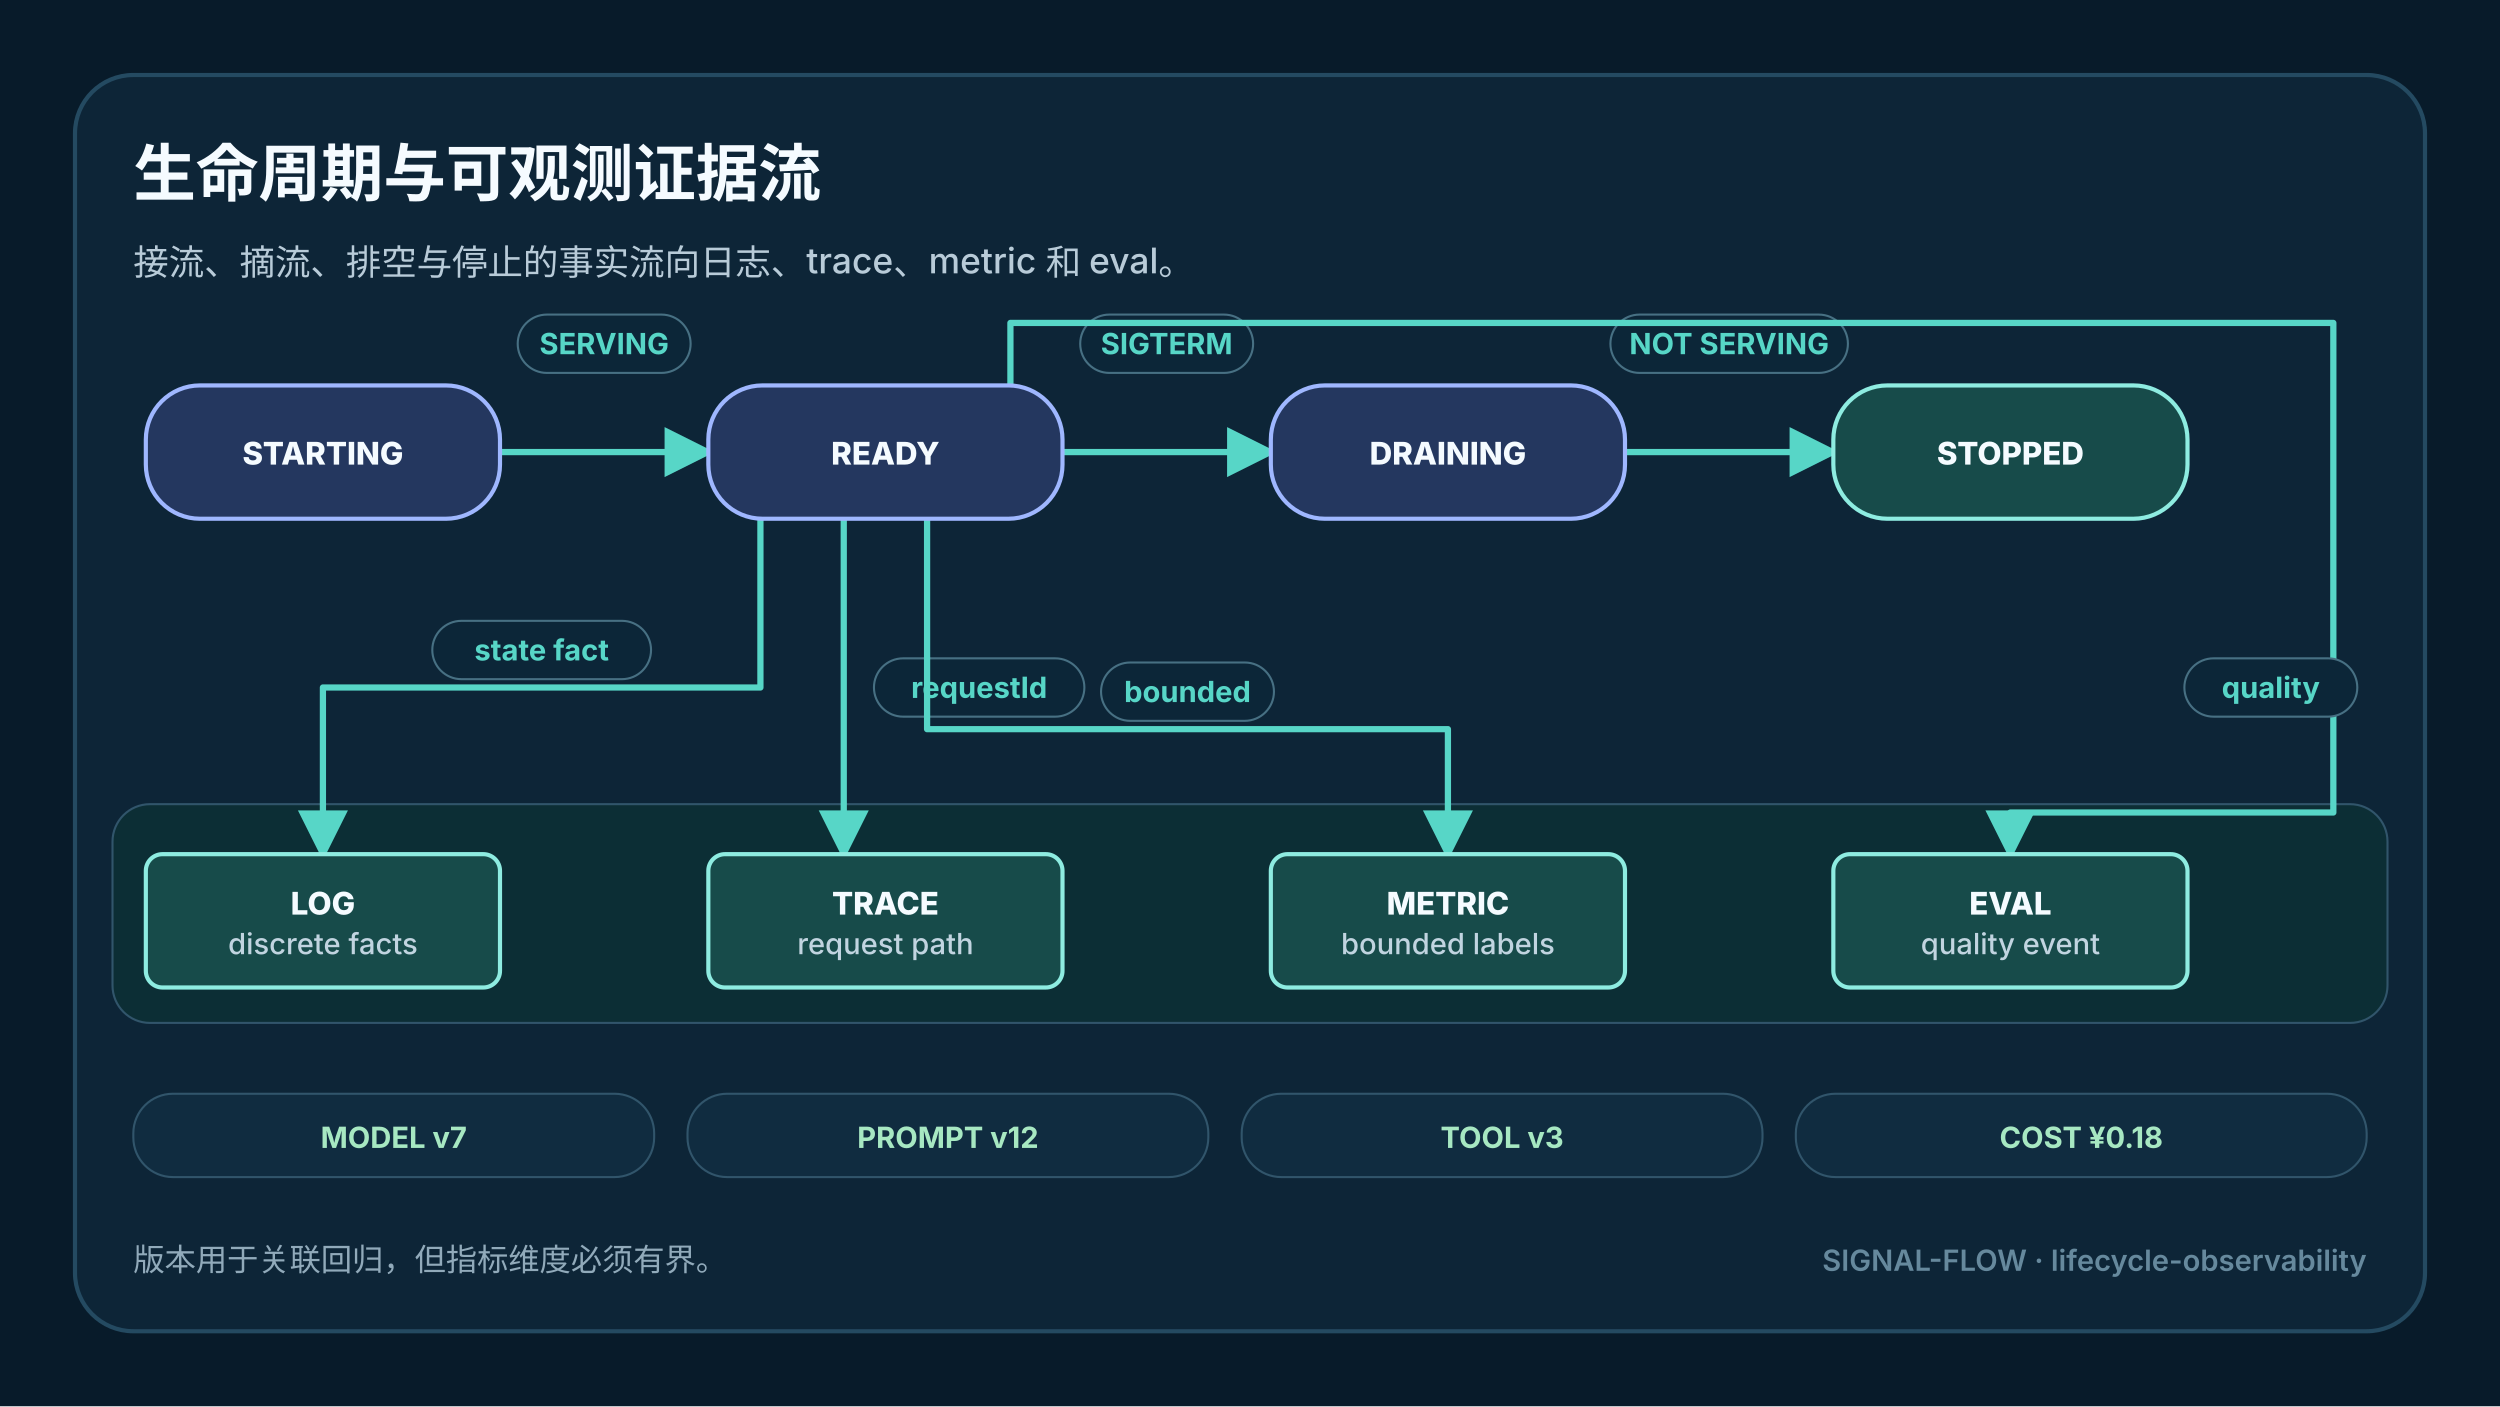
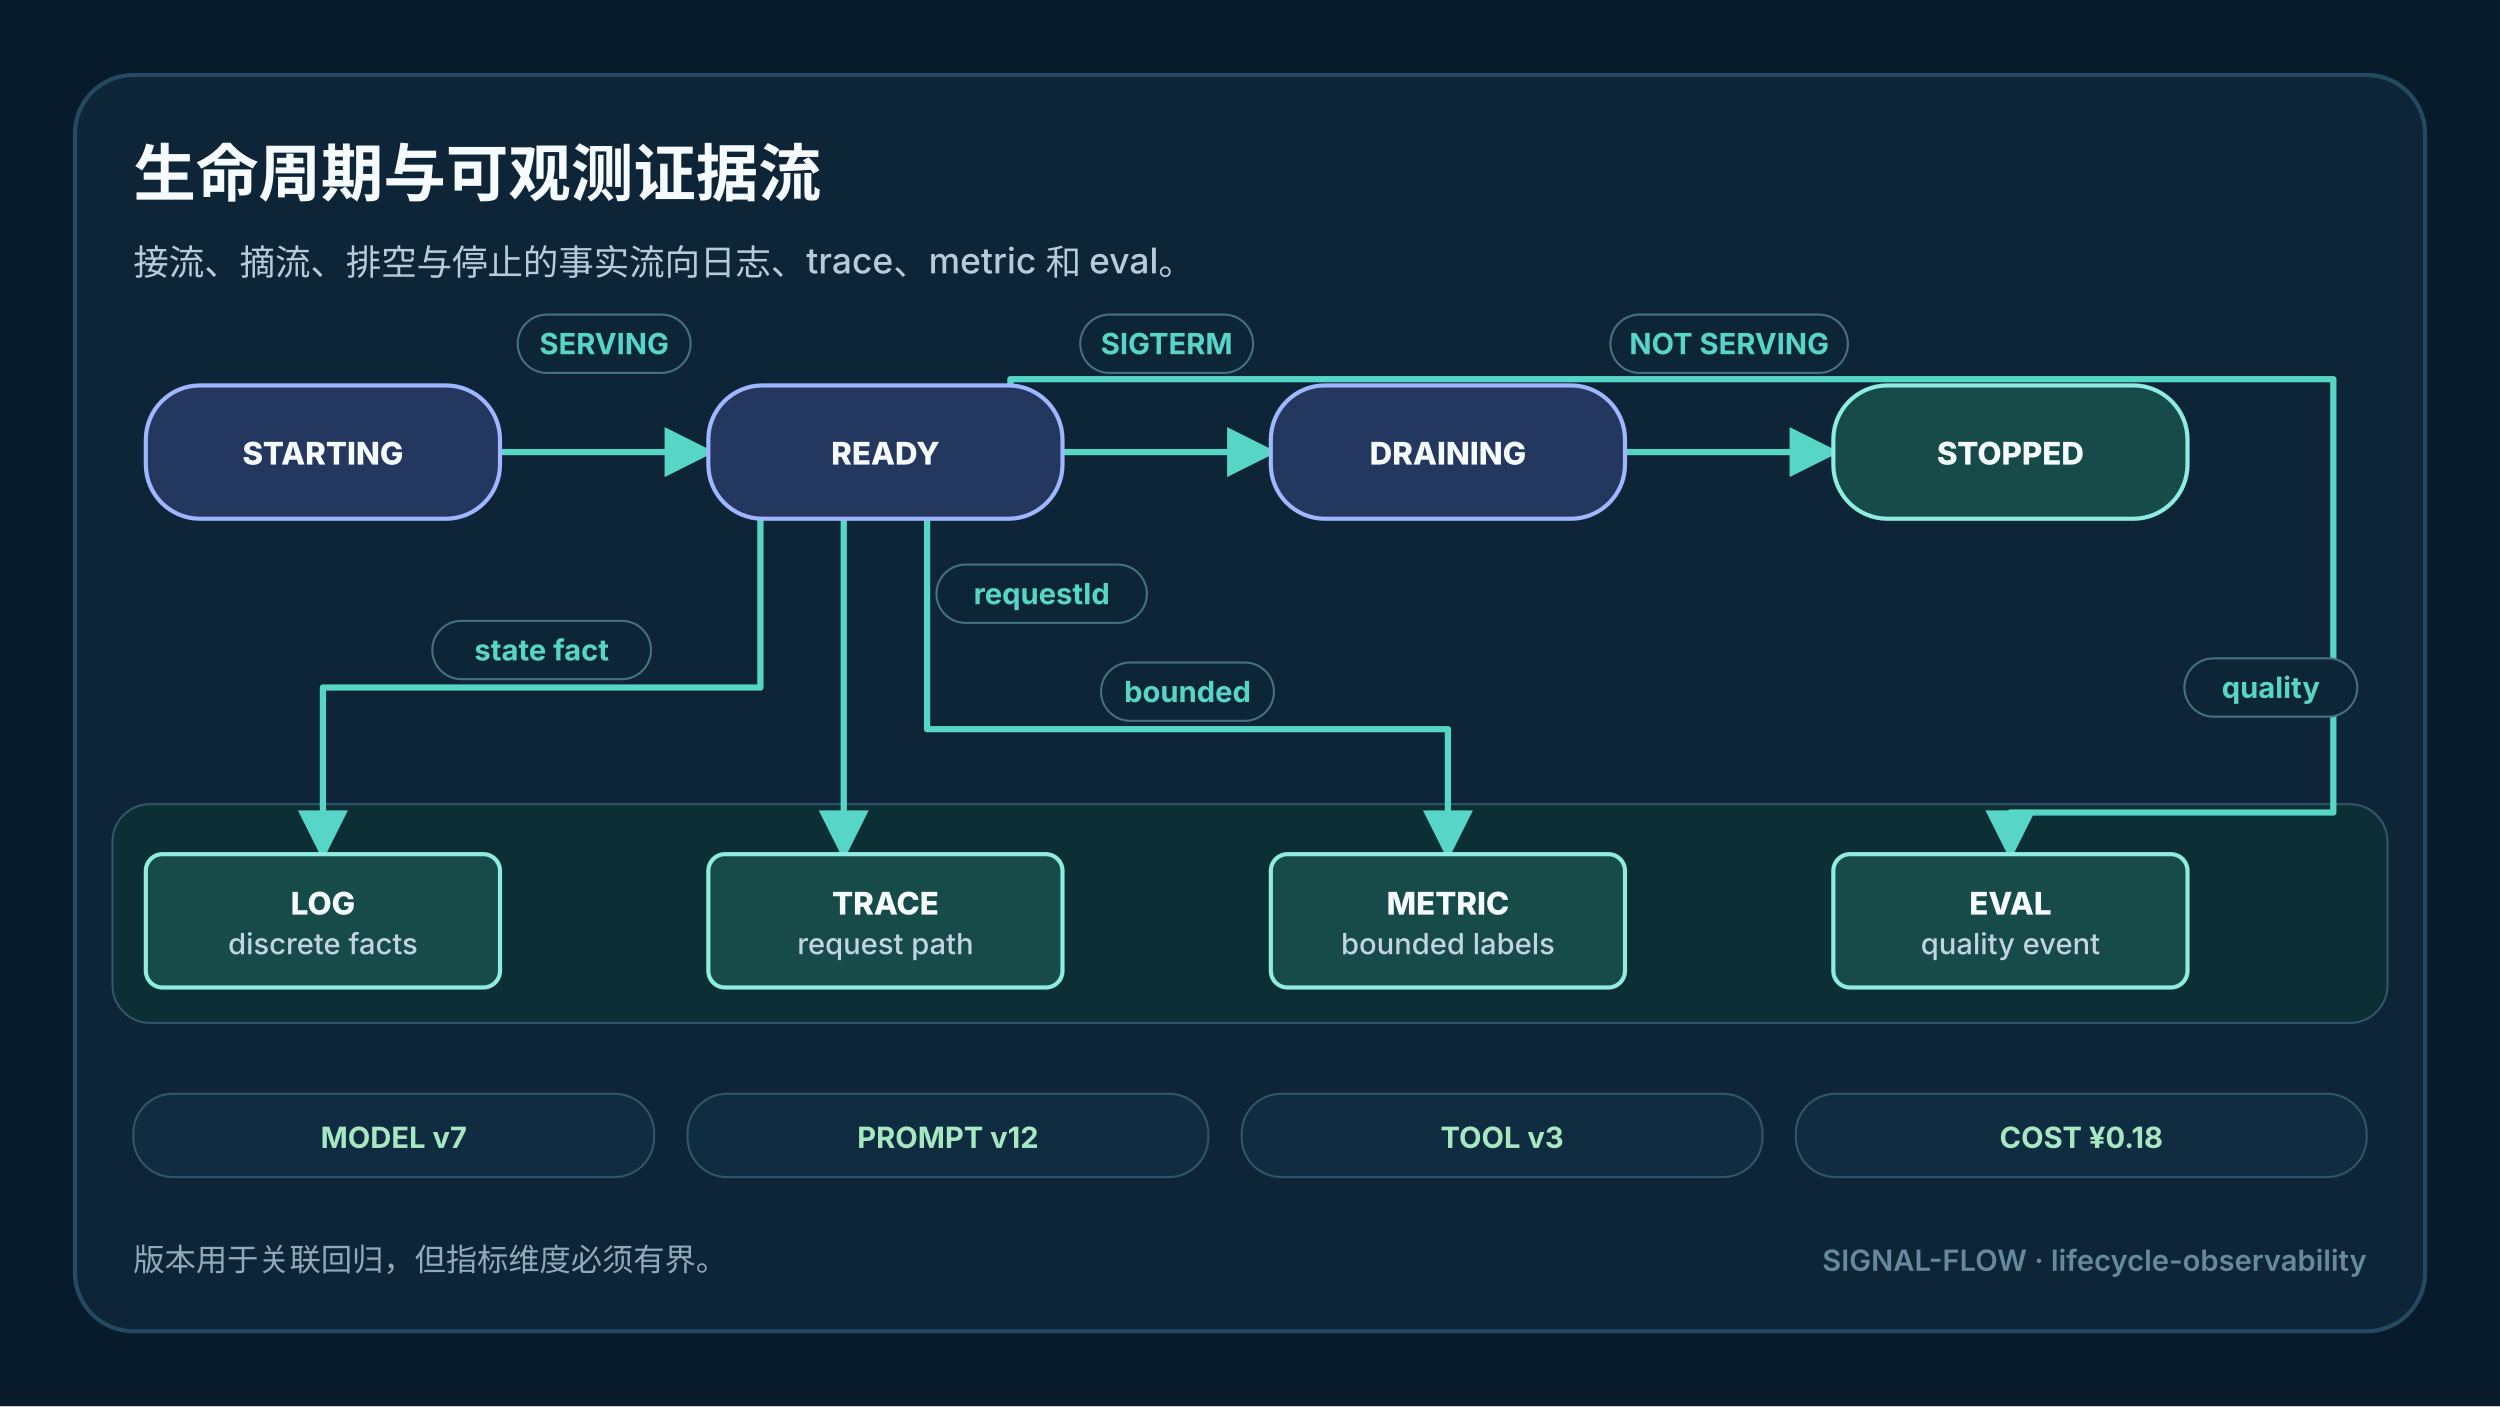
<svg xmlns="http://www.w3.org/2000/svg" width="1200" height="675" viewBox="0 0 1200 675" role="img" aria-labelledby="visual-backend-07-overview-title visual-backend-07-overview-description">
  <defs>
    <marker id="visual-backend-07-overview-arrow" markerWidth="8" markerHeight="8" refX="7" refY="4" orient="auto">
      <path d="M0 0 L8 4 L0 8 Z" fill="#57D6C7" />
    </marker>
  </defs>
  <rect width="1200" height="675" fill="#081B2A" />
  <rect x="36" y="36" width="1128" height="603" rx="28" fill="#0D2537" stroke="#244A61" stroke-width="2" />
  <text x="64" y="94" data-region="title" font-family="Inter, Arial, sans-serif" font-size="30" font-weight="760" fill="#F5FBFF" text-anchor="start">生命周期与可观测证据流</text>
  <text x="64" y="132" data-region="subtitle" font-family="Inter, Arial, sans-serif" font-size="17" font-weight="500" fill="#B8CBD8" text-anchor="start">接流、摘流、排空与停止的事实流向日志、trace、metric 和 eval。</text>
  <g data-kind="signal-flow">
    <rect x="54" y="386" width="1092" height="105" rx="18" fill="#0C2E35" stroke="#31556B" stroke-width="1" />
    <polyline data-edge="starting-ready" data-from="starting" data-to="ready" data-kind="flow" points="240,217 340,217" fill="none" stroke="#57D6C7" stroke-width="3" stroke-linecap="round" stroke-linejoin="round" marker-end="url(#visual-backend-07-overview-arrow)" />
    <g data-edge-label="starting-ready">
      <rect x="248.5" y="151" width="83" height="28" rx="14" fill="#0C2638" stroke="#477083" stroke-width="1" />
      <text x="290" y="170" data-region="edge-label" font-family="Inter, Arial, sans-serif" font-size="14" font-weight="680" fill="#57D6C7" text-anchor="middle">SERVING</text>
    </g>
    <polyline data-edge="ready-draining" data-from="ready" data-to="draining" data-kind="flow" points="510,217 610,217" fill="none" stroke="#57D6C7" stroke-width="3" stroke-linecap="round" stroke-linejoin="round" marker-end="url(#visual-backend-07-overview-arrow)" />
    <g data-edge-label="ready-draining">
      <rect x="518.5" y="151" width="83" height="28" rx="14" fill="#0C2638" stroke="#477083" stroke-width="1" />
      <text x="560" y="170" data-region="edge-label" font-family="Inter, Arial, sans-serif" font-size="14" font-weight="680" fill="#57D6C7" text-anchor="middle">SIGTERM</text>
    </g>
    <polyline data-edge="draining-stopped" data-from="draining" data-to="stopped" data-kind="flow" points="780,217 880,217" fill="none" stroke="#57D6C7" stroke-width="3" stroke-linecap="round" stroke-linejoin="round" marker-end="url(#visual-backend-07-overview-arrow)" />
    <g data-edge-label="draining-stopped">
      <rect x="773" y="151" width="114" height="28" rx="14" fill="#0C2638" stroke="#477083" stroke-width="1" />
      <text x="830" y="170" data-region="edge-label" font-family="Inter, Arial, sans-serif" font-size="14" font-weight="680" fill="#57D6C7" text-anchor="middle">NOT SERVING</text>
    </g>
    <polyline data-edge="ready-log" data-from="ready" data-to="log" data-kind="flow" points="365,249 365,330 155,330 155,410" fill="none" stroke="#57D6C7" stroke-width="3" stroke-linecap="round" stroke-linejoin="round" marker-end="url(#visual-backend-07-overview-arrow)" />
    <g data-edge-label="ready-log">
      <rect x="207.5" y="298" width="105" height="28" rx="14" fill="#0C2638" stroke="#477083" stroke-width="1" />
      <text x="260" y="317" data-region="edge-label" font-family="Inter, Arial, sans-serif" font-size="14" font-weight="680" fill="#57D6C7" text-anchor="middle">state fact</text>
    </g>
    <polyline data-edge="ready-trace" data-from="ready" data-to="trace" data-kind="flow" points="405,249 405,410" fill="none" stroke="#57D6C7" stroke-width="3" stroke-linecap="round" stroke-linejoin="round" marker-end="url(#visual-backend-07-overview-arrow)" />
    <g data-edge-label="ready-trace">
-       <rect x="419.5" y="316" width="101" height="28" rx="14" fill="#0C2638" stroke="#477083" stroke-width="1" />
-       <text x="470" y="335" data-region="edge-label" font-family="Inter, Arial, sans-serif" font-size="14" font-weight="680" fill="#57D6C7" text-anchor="middle">requestId</text>
+       <rect x="449.5" y="271" width="101" height="28" rx="14" fill="#0C2638" stroke="#477083" stroke-width="1" />
+       <text x="500" y="290" data-region="edge-label" font-family="Inter, Arial, sans-serif" font-size="14" font-weight="680" fill="#57D6C7" text-anchor="middle">requestId</text>
    </g>
    <polyline data-edge="ready-metric" data-from="ready" data-to="metric" data-kind="flow" points="445,249 445,350 695,350 695,410" fill="none" stroke="#57D6C7" stroke-width="3" stroke-linecap="round" stroke-linejoin="round" marker-end="url(#visual-backend-07-overview-arrow)" />
    <g data-edge-label="ready-metric">
      <rect x="528.5" y="318" width="83" height="28" rx="14" fill="#0C2638" stroke="#477083" stroke-width="1" />
      <text x="570" y="337" data-region="edge-label" font-family="Inter, Arial, sans-serif" font-size="14" font-weight="680" fill="#57D6C7" text-anchor="middle">bounded</text>
    </g>
-     <polyline data-edge="ready-eval" data-from="ready" data-to="eval" data-kind="flow" points="485,185 485,155 1120,155 1120,390 965,390 965,410" fill="none" stroke="#57D6C7" stroke-width="3" stroke-linecap="round" stroke-linejoin="round" marker-end="url(#visual-backend-07-overview-arrow)" />
+     <polyline data-edge="ready-eval" data-from="ready" data-to="eval" data-kind="flow" points="485,185 485,182 1120,182 1120,390 965,390 965,410" fill="none" stroke="#57D6C7" stroke-width="3" stroke-linecap="round" stroke-linejoin="round" marker-end="url(#visual-backend-07-overview-arrow)" />
    <g data-edge-label="ready-eval">
      <rect x="1048.5" y="316" width="83" height="28" rx="14" fill="#0C2638" stroke="#477083" stroke-width="1" />
      <text x="1090" y="335" data-region="edge-label" font-family="Inter, Arial, sans-serif" font-size="14" font-weight="680" fill="#57D6C7" text-anchor="middle">quality</text>
    </g>
    <g data-node="starting" data-kind="state">
      <rect x="70" y="185" width="170" height="64" rx="26" fill="#24375F" stroke="#9FB7FF" stroke-width="2" />
      <text x="155" y="223" data-region="node-primary" font-family="Inter, Arial, sans-serif" font-size="15" font-weight="760" fill="#F5FBFF" text-anchor="middle">STARTING</text>
    </g>
    <g data-node="ready" data-kind="state">
      <rect x="340" y="185" width="170" height="64" rx="26" fill="#24375F" stroke="#9FB7FF" stroke-width="2" />
      <text x="425" y="223" data-region="node-primary" font-family="Inter, Arial, sans-serif" font-size="15" font-weight="760" fill="#F5FBFF" text-anchor="middle">READY</text>
    </g>
    <g data-node="draining" data-kind="state">
      <rect x="610" y="185" width="170" height="64" rx="26" fill="#24375F" stroke="#9FB7FF" stroke-width="2" />
      <text x="695" y="223" data-region="node-primary" font-family="Inter, Arial, sans-serif" font-size="15" font-weight="760" fill="#F5FBFF" text-anchor="middle">DRAINING</text>
    </g>
    <g data-node="stopped" data-kind="terminal">
      <rect x="880" y="185" width="170" height="64" rx="26" fill="#174B4A" stroke="#8EECE1" stroke-width="2" />
      <text x="965" y="223" data-region="node-primary" font-family="Inter, Arial, sans-serif" font-size="15" font-weight="760" fill="#F5FBFF" text-anchor="middle">STOPPED</text>
    </g>
    <g data-node="log" data-kind="signal">
      <rect x="70" y="410" width="170" height="64" rx="8" fill="#174B4A" stroke="#8EECE1" stroke-width="2" />
      <text x="155" y="439" data-region="node-primary" font-family="Inter, Arial, sans-serif" font-size="15" font-weight="760" fill="#F5FBFF" text-anchor="middle">LOG</text>
      <text x="155" y="458" data-region="node-secondary" font-family="Inter, Arial, sans-serif" font-size="14" font-weight="540" fill="#C1D4E0" text-anchor="middle">discrete facts</text>
    </g>
    <g data-node="trace" data-kind="signal">
      <rect x="340" y="410" width="170" height="64" rx="8" fill="#174B4A" stroke="#8EECE1" stroke-width="2" />
      <text x="425" y="439" data-region="node-primary" font-family="Inter, Arial, sans-serif" font-size="15" font-weight="760" fill="#F5FBFF" text-anchor="middle">TRACE</text>
      <text x="425" y="458" data-region="node-secondary" font-family="Inter, Arial, sans-serif" font-size="14" font-weight="540" fill="#C1D4E0" text-anchor="middle">request path</text>
    </g>
    <g data-node="metric" data-kind="signal">
      <rect x="610" y="410" width="170" height="64" rx="8" fill="#174B4A" stroke="#8EECE1" stroke-width="2" />
      <text x="695" y="439" data-region="node-primary" font-family="Inter, Arial, sans-serif" font-size="15" font-weight="760" fill="#F5FBFF" text-anchor="middle">METRIC</text>
      <text x="695" y="458" data-region="node-secondary" font-family="Inter, Arial, sans-serif" font-size="14" font-weight="540" fill="#C1D4E0" text-anchor="middle">bounded labels</text>
    </g>
    <g data-node="eval" data-kind="signal">
      <rect x="880" y="410" width="170" height="64" rx="8" fill="#174B4A" stroke="#8EECE1" stroke-width="2" />
      <text x="965" y="439" data-region="node-primary" font-family="Inter, Arial, sans-serif" font-size="15" font-weight="760" fill="#F5FBFF" text-anchor="middle">EVAL</text>
      <text x="965" y="458" data-region="node-secondary" font-family="Inter, Arial, sans-serif" font-size="14" font-weight="540" fill="#C1D4E0" text-anchor="middle">quality event</text>
    </g>
  </g>
  <g data-value="signal-model">
    <rect x="64" y="525" width="250" height="40" rx="19" fill="#102C40" stroke="#31556B" stroke-width="1" />
    <text x="189" y="551" data-region="value" font-family="Inter, Arial, sans-serif" font-size="14" font-weight="680" fill="#A7E8C2" text-anchor="middle">MODEL v7</text>
  </g>
  <g data-value="signal-prompt">
    <rect x="330" y="525" width="250" height="40" rx="19" fill="#102C40" stroke="#31556B" stroke-width="1" />
    <text x="455" y="551" data-region="value" font-family="Inter, Arial, sans-serif" font-size="14" font-weight="680" fill="#A7E8C2" text-anchor="middle">PROMPT v12</text>
  </g>
  <g data-value="signal-tool">
    <rect x="596" y="525" width="250" height="40" rx="19" fill="#102C40" stroke="#31556B" stroke-width="1" />
    <text x="721" y="551" data-region="value" font-family="Inter, Arial, sans-serif" font-size="14" font-weight="680" fill="#A7E8C2" text-anchor="middle">TOOL v3</text>
  </g>
  <g data-value="signal-cost">
    <rect x="862" y="525" width="274" height="40" rx="19" fill="#102C40" stroke="#31556B" stroke-width="1" />
    <text x="999" y="551" data-region="value" font-family="Inter, Arial, sans-serif" font-size="14" font-weight="680" fill="#A7E8C2" text-anchor="middle">COST ¥0.18</text>
  </g>
  <text x="64" y="610" data-region="caption" font-family="Inter, Arial, sans-serif" font-size="15" font-weight="500" fill="#91AABA" text-anchor="start">版本用于关联回归，但指标维度必须有界。</text>
  <text x="1136" y="610" data-region="footer" font-family="Inter, Arial, sans-serif" font-size="14" font-weight="600" fill="#66899D" text-anchor="end">SIGNAL-FLOW · lifecycle-observability</text>
</svg>
